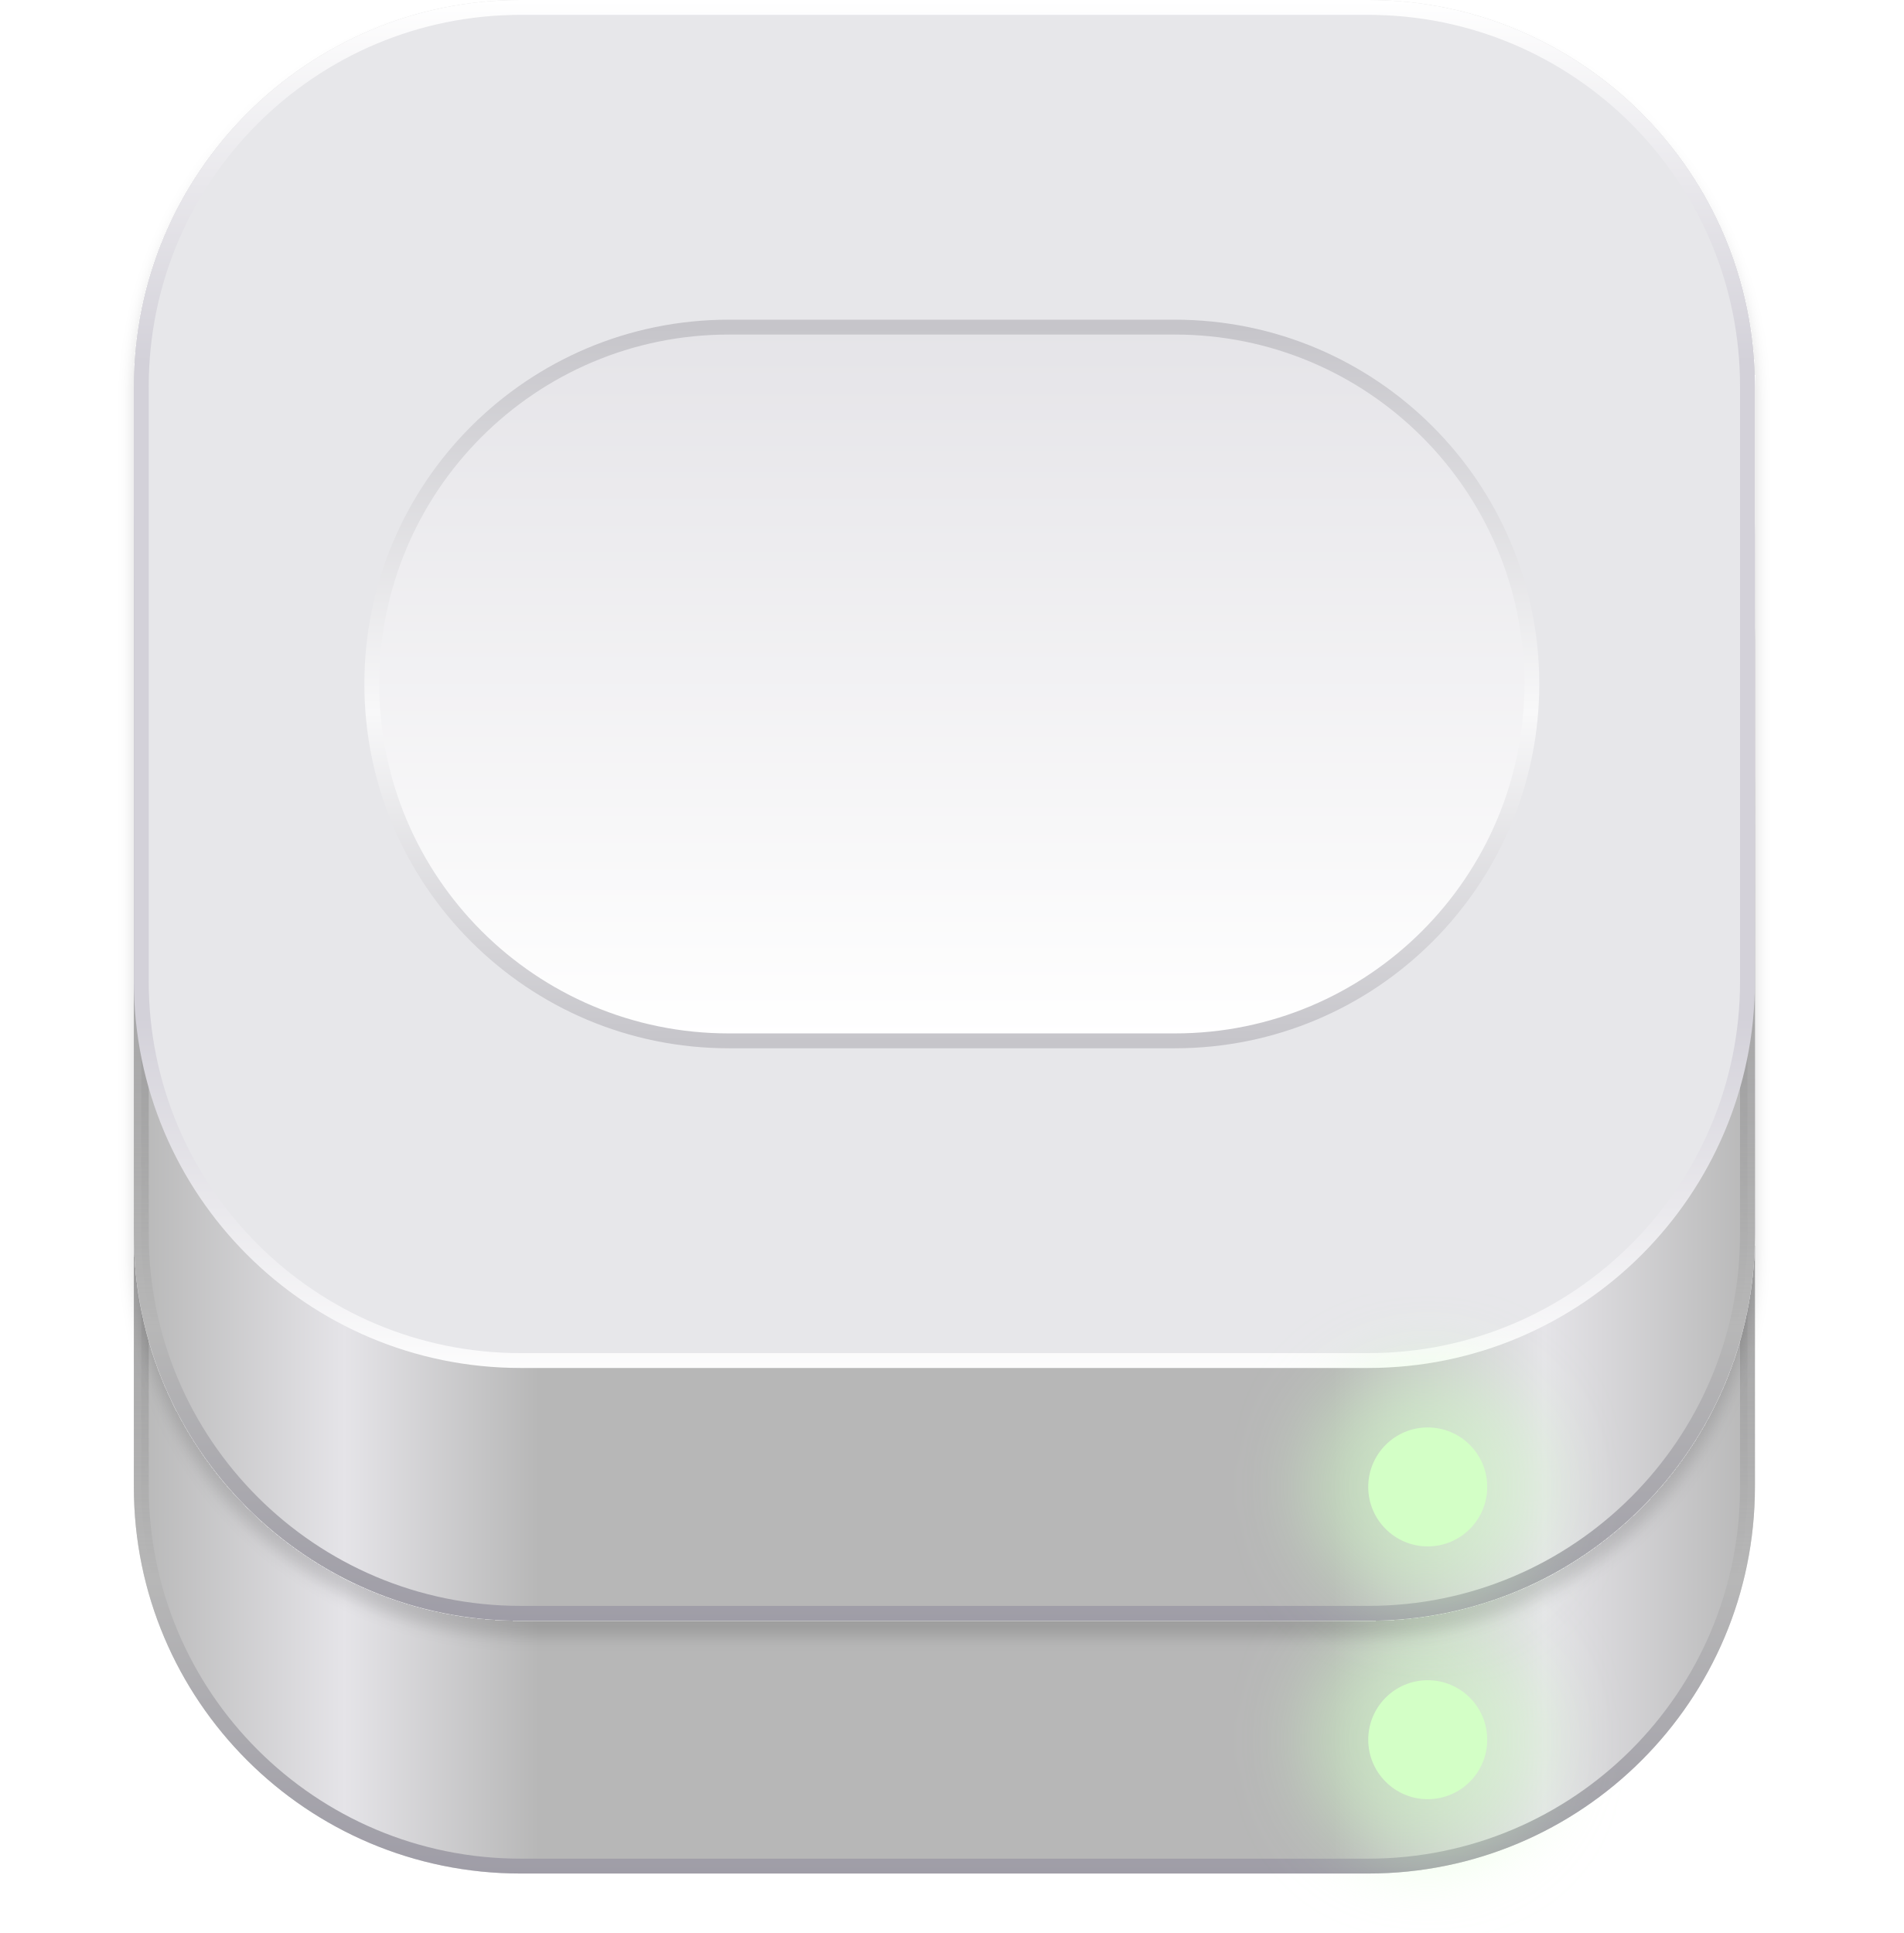
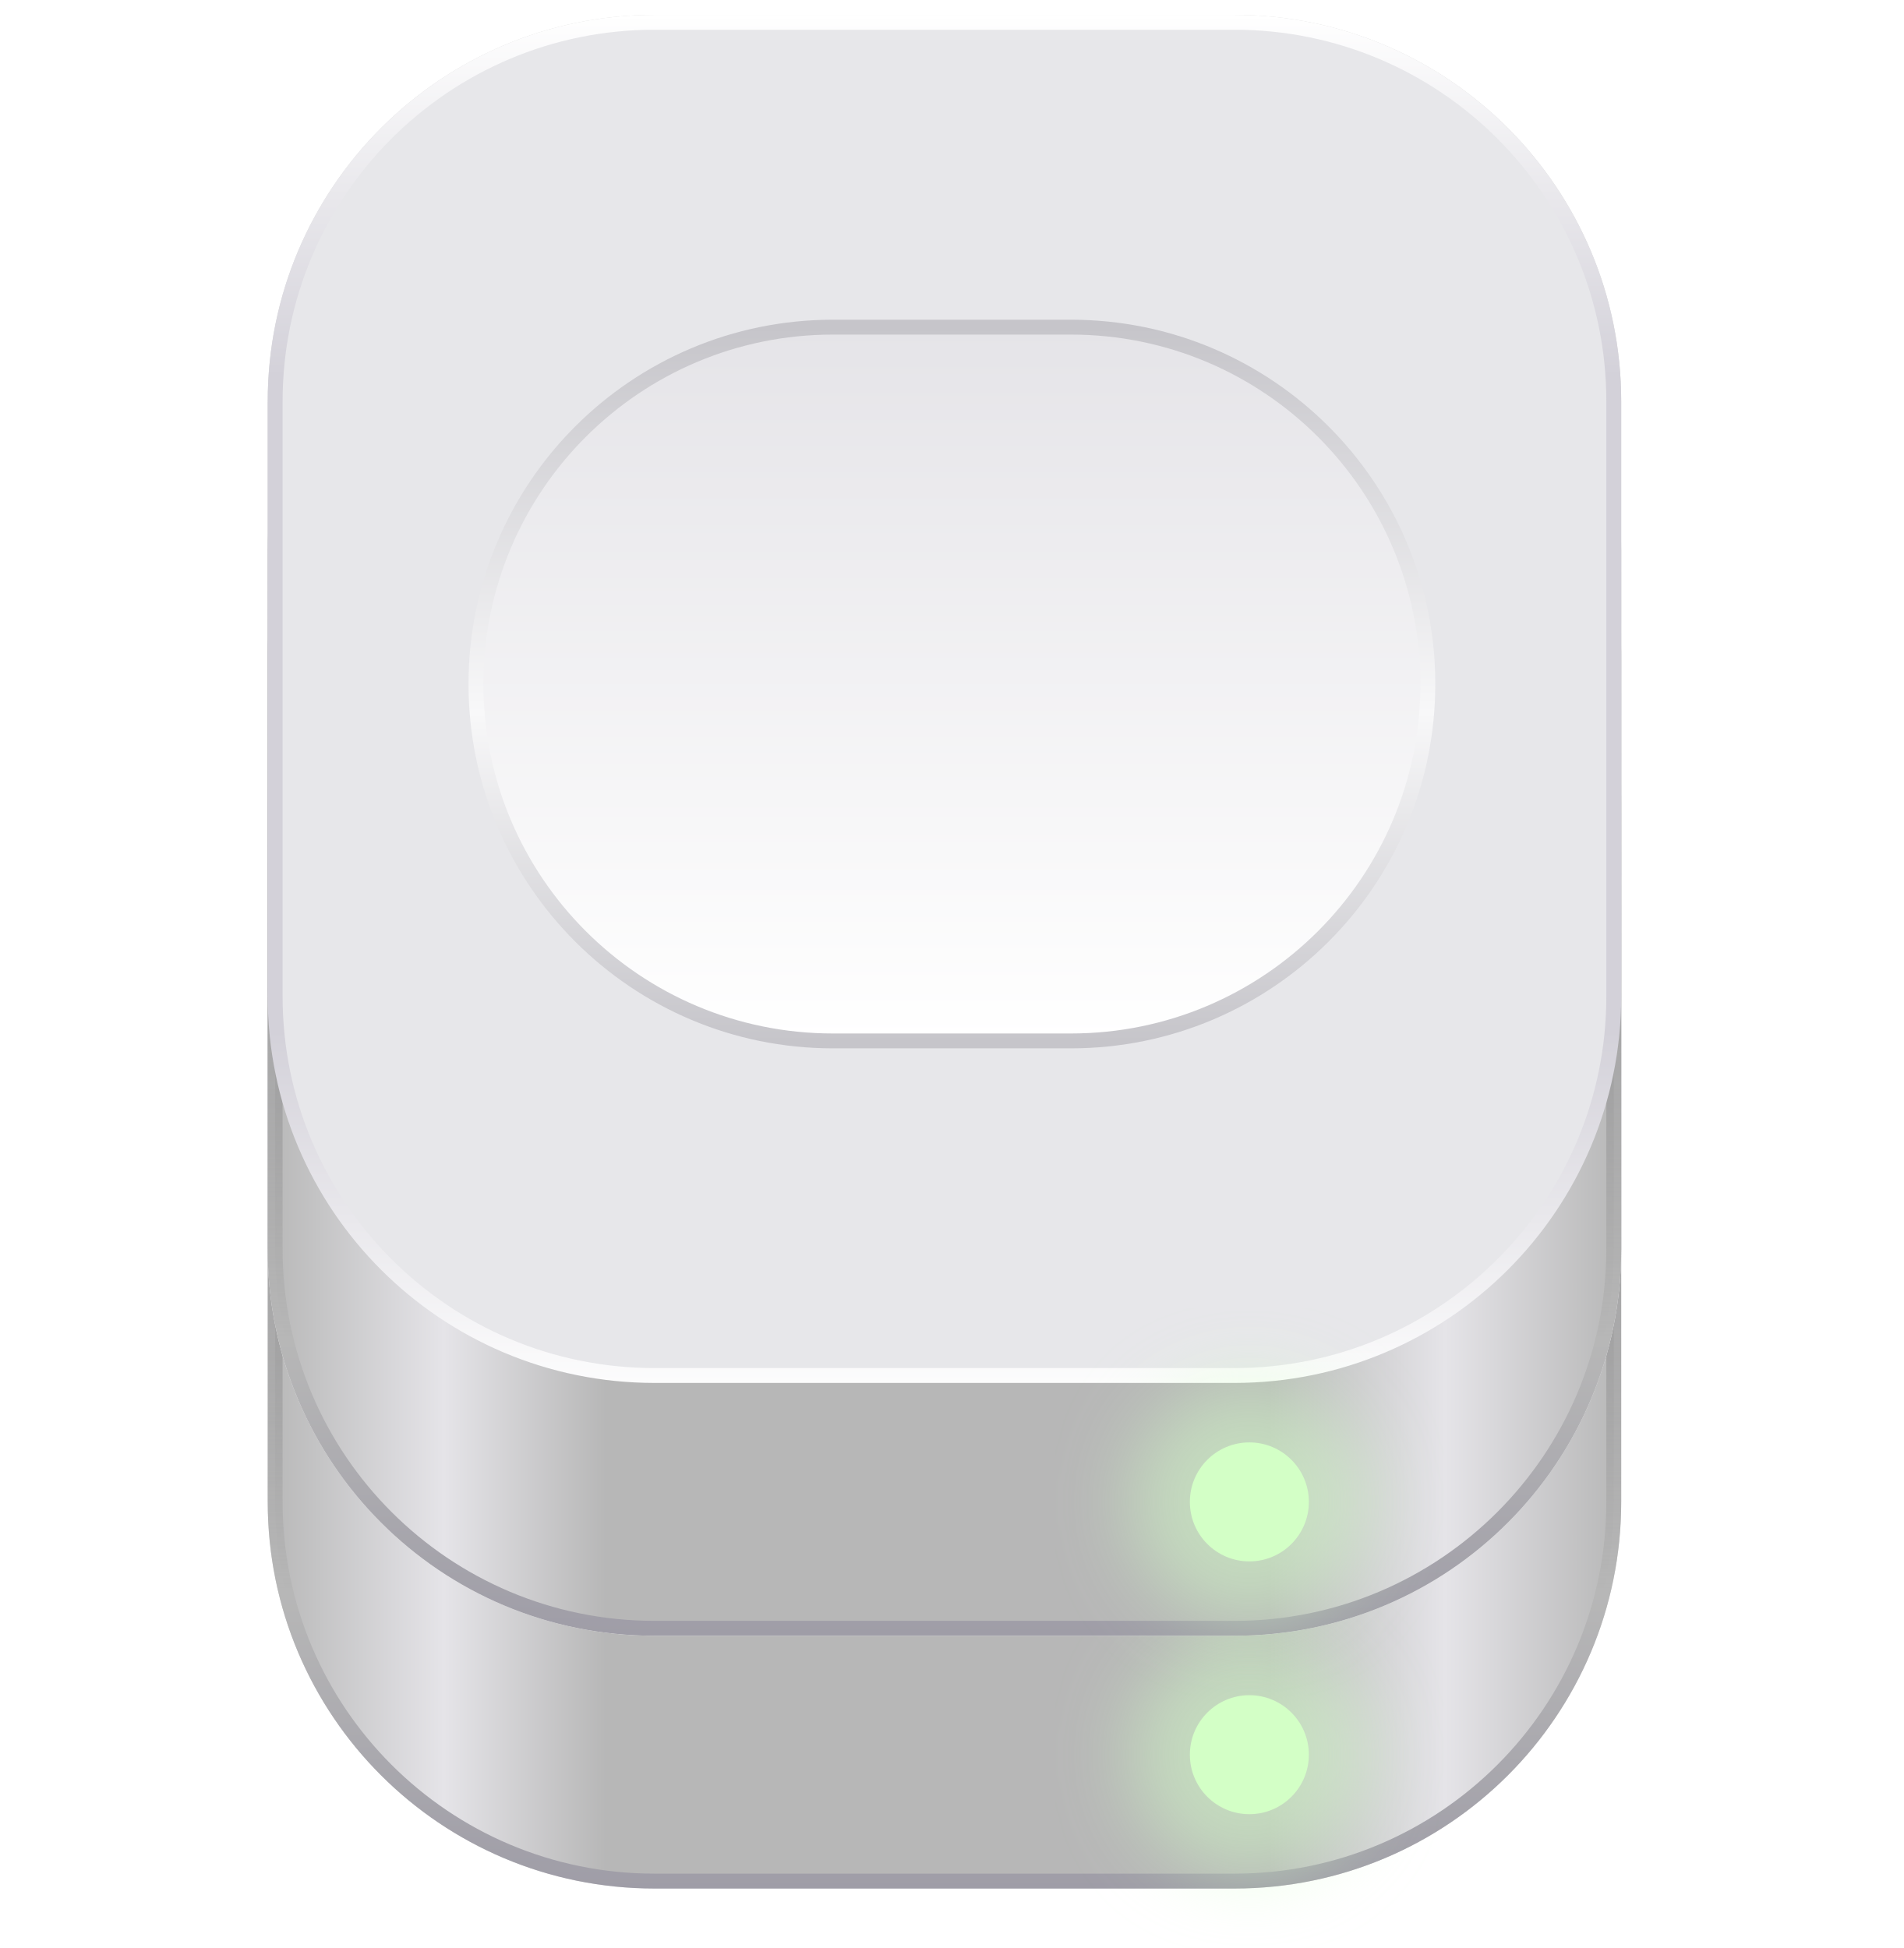
- <svg xmlns="http://www.w3.org/2000/svg" width="128" height="130" viewBox="0 0 128 130" fill="none">
-   <rect x="9" y="17" width="109" height="109" rx="26" fill="#D9D9D9" />
-   <rect x="9.5" y="27.5" width="108" height="98" rx="25.5" fill="url(#paint0_linear_3_3)" stroke="url(#paint1_linear_3_3)" />
-   <rect x="9.5" y="17.5" width="108" height="91" rx="25.5" fill="#E7E7EA" stroke="url(#paint2_linear_3_3)" />
-   <rect x="25" y="39" width="78" height="48" rx="24" fill="#E5E4E8" stroke="url(#paint3_linear_3_3)" />
+ <svg xmlns="http://www.w3.org/2000/svg" width="128" height="131" viewBox="0 0 128 131" fill="none">
+   <rect x="18" y="18" width="91" height="109" rx="26" fill="#D9D9D9" />
+   <rect x="18.5" y="28.5" width="90" height="98" rx="25.5" fill="url(#paint0_linear_3_3)" stroke="url(#paint1_linear_3_3)" />
+   <rect x="18.5" y="18.5" width="90" height="91" rx="25.5" fill="#E7E7EA" stroke="url(#paint2_linear_3_3)" />
+   <rect x="40" y="40" width="48" height="48" rx="24" fill="url(#paint3_linear_3_3)" stroke="url(#paint4_linear_3_3)" />
  <g filter="url(#filter0_f_3_3)">
-     <rect x="88" y="109" width="16" height="16" rx="8" fill="#D3FFC6" fill-opacity="0.5" />
+     <rect x="76" y="110" width="16" height="16" rx="8" fill="#D3FFC6" fill-opacity="0.5" />
  </g>
-   <rect x="92" y="113" width="8" height="8" rx="4" fill="#D3FFC6" />
-   <g filter="url(#filter1_d_3_3)">
-     <rect x="9" width="109" height="109" rx="26" fill="#D9D9D9" />
+   <rect x="80" y="114" width="8" height="8" rx="4" fill="#D3FFC6" />
+   <rect x="18" y="1" width="91" height="109" rx="26" fill="#D9D9D9" />
+   <rect x="18.5" y="11.5" width="90" height="98" rx="25.5" fill="url(#paint5_linear_3_3)" stroke="url(#paint6_linear_3_3)" />
+   <rect x="18.5" y="1.5" width="90" height="91" rx="25.5" fill="#E7E7EA" stroke="url(#paint7_linear_3_3)" />
+   <rect x="32" y="22" width="64" height="48" rx="24" fill="url(#paint8_linear_3_3)" stroke="url(#paint9_linear_3_3)" />
+   <g filter="url(#filter1_f_3_3)">
+     <rect x="76" y="93" width="16" height="16" rx="8" fill="#D3FFC6" fill-opacity="0.5" />
  </g>
-   <rect x="9.5" y="10.5" width="108" height="98" rx="25.5" fill="url(#paint4_linear_3_3)" stroke="url(#paint5_linear_3_3)" />
-   <rect x="9.5" y="0.5" width="108" height="91" rx="25.5" fill="#E7E7EA" stroke="url(#paint6_linear_3_3)" />
-   <rect x="25" y="22" width="78" height="48" rx="24" fill="url(#paint7_linear_3_3)" stroke="url(#paint8_linear_3_3)" />
-   <g filter="url(#filter2_f_3_3)">
-     <rect x="88" y="92" width="16" height="16" rx="8" fill="#D3FFC6" fill-opacity="0.5" />
-   </g>
-   <rect x="92" y="96" width="8" height="8" rx="4" fill="#D3FFC6" />
+   <rect x="80" y="97" width="8" height="8" rx="4" fill="#D3FFC6" />
  <defs>
-     <filter id="filter0_f_3_3" x="83" y="104" width="26" height="26" filterUnits="userSpaceOnUse" color-interpolation-filters="sRGB">
+     <filter id="filter0_f_3_3" x="71" y="105" width="26" height="26" filterUnits="userSpaceOnUse" color-interpolation-filters="sRGB">
      <feFlood flood-opacity="0" result="BackgroundImageFix" />
      <feBlend mode="normal" in="SourceGraphic" in2="BackgroundImageFix" result="shape" />
      <feGaussianBlur stdDeviation="2.5" result="effect1_foregroundBlur_3_3" />
    </filter>
-     <filter id="filter1_d_3_3" x="8" y="0" width="111" height="111" filterUnits="userSpaceOnUse" color-interpolation-filters="sRGB">
-       <feFlood flood-opacity="0" result="BackgroundImageFix" />
-       <feColorMatrix in="SourceAlpha" type="matrix" values="0 0 0 0 0 0 0 0 0 0 0 0 0 0 0 0 0 0 127 0" result="hardAlpha" />
-       <feOffset dy="1" />
-       <feGaussianBlur stdDeviation="0.5" />
-       <feComposite in2="hardAlpha" operator="out" />
-       <feColorMatrix type="matrix" values="0 0 0 0 0 0 0 0 0 0 0 0 0 0 0 0 0 0 0.14 0" />
-       <feBlend mode="normal" in2="BackgroundImageFix" result="effect1_dropShadow_3_3" />
-       <feBlend mode="normal" in="SourceGraphic" in2="effect1_dropShadow_3_3" result="shape" />
-     </filter>
-     <filter id="filter2_f_3_3" x="83" y="87" width="26" height="26" filterUnits="userSpaceOnUse" color-interpolation-filters="sRGB">
+     <filter id="filter1_f_3_3" x="71" y="88" width="26" height="26" filterUnits="userSpaceOnUse" color-interpolation-filters="sRGB">
      <feFlood flood-opacity="0" result="BackgroundImageFix" />
      <feBlend mode="normal" in="SourceGraphic" in2="BackgroundImageFix" result="shape" />
      <feGaussianBlur stdDeviation="2.5" result="effect1_foregroundBlur_3_3" />
    </filter>
-     <linearGradient id="paint0_linear_3_3" x1="9" y1="126" x2="118" y2="126" gradientUnits="userSpaceOnUse">
+     <linearGradient id="paint0_linear_3_3" x1="18" y1="127" x2="109" y2="127" gradientUnits="userSpaceOnUse">
      <stop stop-color="#B7B7B7" />
      <stop offset="0.13" stop-color="#E5E4E8" />
      <stop offset="0.25" stop-color="#B7B7B7" />
      <stop offset="0.74" stop-color="#B7B7B7" />
      <stop offset="0.87" stop-color="#E5E4E8" />
      <stop offset="1" stop-color="#B7B7B7" />
    </linearGradient>
-     <linearGradient id="paint1_linear_3_3" x1="63.5" y1="126" x2="63.5" y2="27" gradientUnits="userSpaceOnUse">
+     <linearGradient id="paint1_linear_3_3" x1="63.5" y1="127" x2="63.5" y2="28" gradientUnits="userSpaceOnUse">
      <stop stop-color="#9F9DA7" />
      <stop offset="0.2" stop-color="#B7B7B7" />
      <stop offset="1" stop-color="#3E3D41" stop-opacity="0" />
    </linearGradient>
-     <linearGradient id="paint2_linear_3_3" x1="62.635" y1="17" x2="62.635" y2="110.6" gradientUnits="userSpaceOnUse">
+     <linearGradient id="paint2_linear_3_3" x1="62.778" y1="18" x2="62.778" y2="111.6" gradientUnits="userSpaceOnUse">
      <stop stop-color="white" />
      <stop offset="0.26" stop-color="#D3D1D9" />
      <stop offset="0.73" stop-color="#D3D1D9" />
      <stop offset="1" stop-color="white" />
    </linearGradient>
-     <linearGradient id="paint3_linear_3_3" x1="64" y1="39" x2="64" y2="87" gradientUnits="userSpaceOnUse">
+     <linearGradient id="paint3_linear_3_3" x1="64" y1="40" x2="64" y2="88" gradientUnits="userSpaceOnUse">
+       <stop stop-color="#E5E4E8" />
+       <stop offset="1" stop-color="white" />
+     </linearGradient>
+     <linearGradient id="paint4_linear_3_3" x1="64" y1="40" x2="64" y2="88" gradientUnits="userSpaceOnUse">
      <stop stop-color="#C6C5CA" />
      <stop offset="0.54" stop-color="#F8F8F9" />
      <stop offset="1" stop-color="#C6C5CA" />
    </linearGradient>
-     <linearGradient id="paint4_linear_3_3" x1="9" y1="109" x2="118" y2="109" gradientUnits="userSpaceOnUse">
+     <linearGradient id="paint5_linear_3_3" x1="18" y1="110" x2="109" y2="110" gradientUnits="userSpaceOnUse">
      <stop stop-color="#B7B7B7" />
      <stop offset="0.13" stop-color="#E5E4E8" />
      <stop offset="0.25" stop-color="#B7B7B7" />
      <stop offset="0.74" stop-color="#B7B7B7" />
      <stop offset="0.87" stop-color="#E5E4E8" />
      <stop offset="1" stop-color="#B7B7B7" />
    </linearGradient>
-     <linearGradient id="paint5_linear_3_3" x1="63.5" y1="109" x2="63.5" y2="10" gradientUnits="userSpaceOnUse">
+     <linearGradient id="paint6_linear_3_3" x1="63.5" y1="110" x2="63.5" y2="11" gradientUnits="userSpaceOnUse">
      <stop stop-color="#9F9DA7" />
      <stop offset="0.2" stop-color="#B7B7B7" />
      <stop offset="1" stop-color="#3E3D41" stop-opacity="0" />
    </linearGradient>
-     <linearGradient id="paint6_linear_3_3" x1="62.635" y1="0" x2="62.635" y2="93.6" gradientUnits="userSpaceOnUse">
+     <linearGradient id="paint7_linear_3_3" x1="62.778" y1="1" x2="62.778" y2="94.6" gradientUnits="userSpaceOnUse">
      <stop stop-color="white" />
      <stop offset="0.26" stop-color="#D3D1D9" />
      <stop offset="0.73" stop-color="#D3D1D9" />
      <stop offset="1" stop-color="white" />
    </linearGradient>
-     <linearGradient id="paint7_linear_3_3" x1="64" y1="22" x2="64" y2="70" gradientUnits="userSpaceOnUse">
+     <linearGradient id="paint8_linear_3_3" x1="64" y1="22" x2="64" y2="70" gradientUnits="userSpaceOnUse">
      <stop stop-color="#E5E4E8" />
      <stop offset="1" stop-color="white" />
    </linearGradient>
-     <linearGradient id="paint8_linear_3_3" x1="64" y1="22" x2="64" y2="70" gradientUnits="userSpaceOnUse">
+     <linearGradient id="paint9_linear_3_3" x1="64" y1="22" x2="64" y2="70" gradientUnits="userSpaceOnUse">
      <stop stop-color="#C6C5CA" />
      <stop offset="0.54" stop-color="#F8F8F9" />
      <stop offset="1" stop-color="#C6C5CA" />
    </linearGradient>
  </defs>
</svg>
